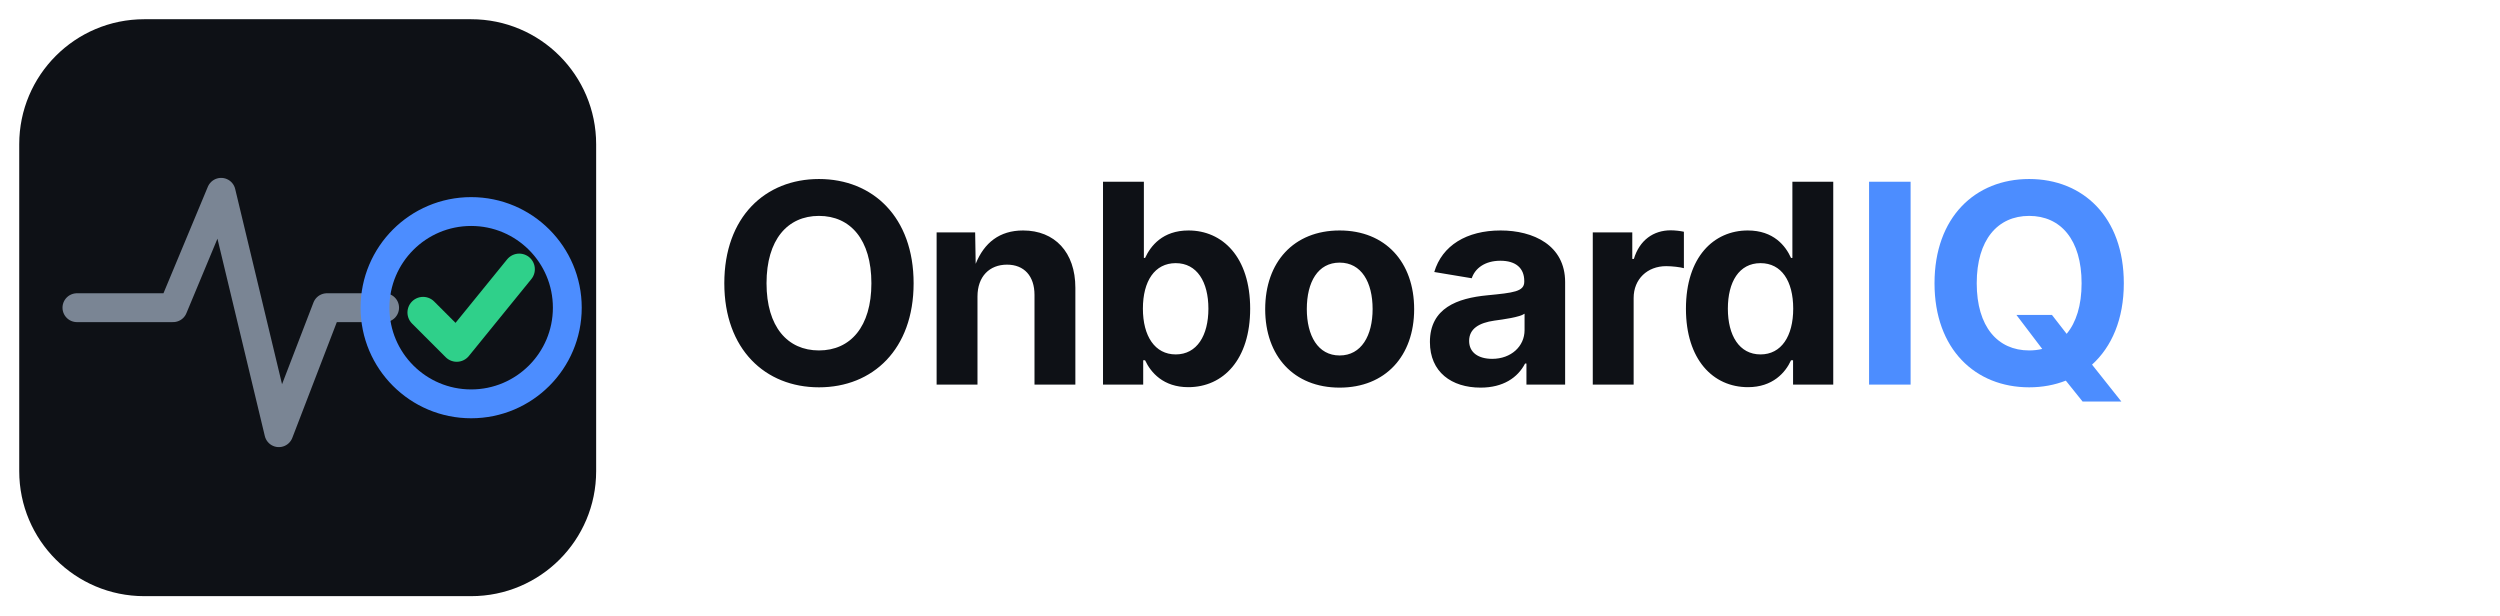
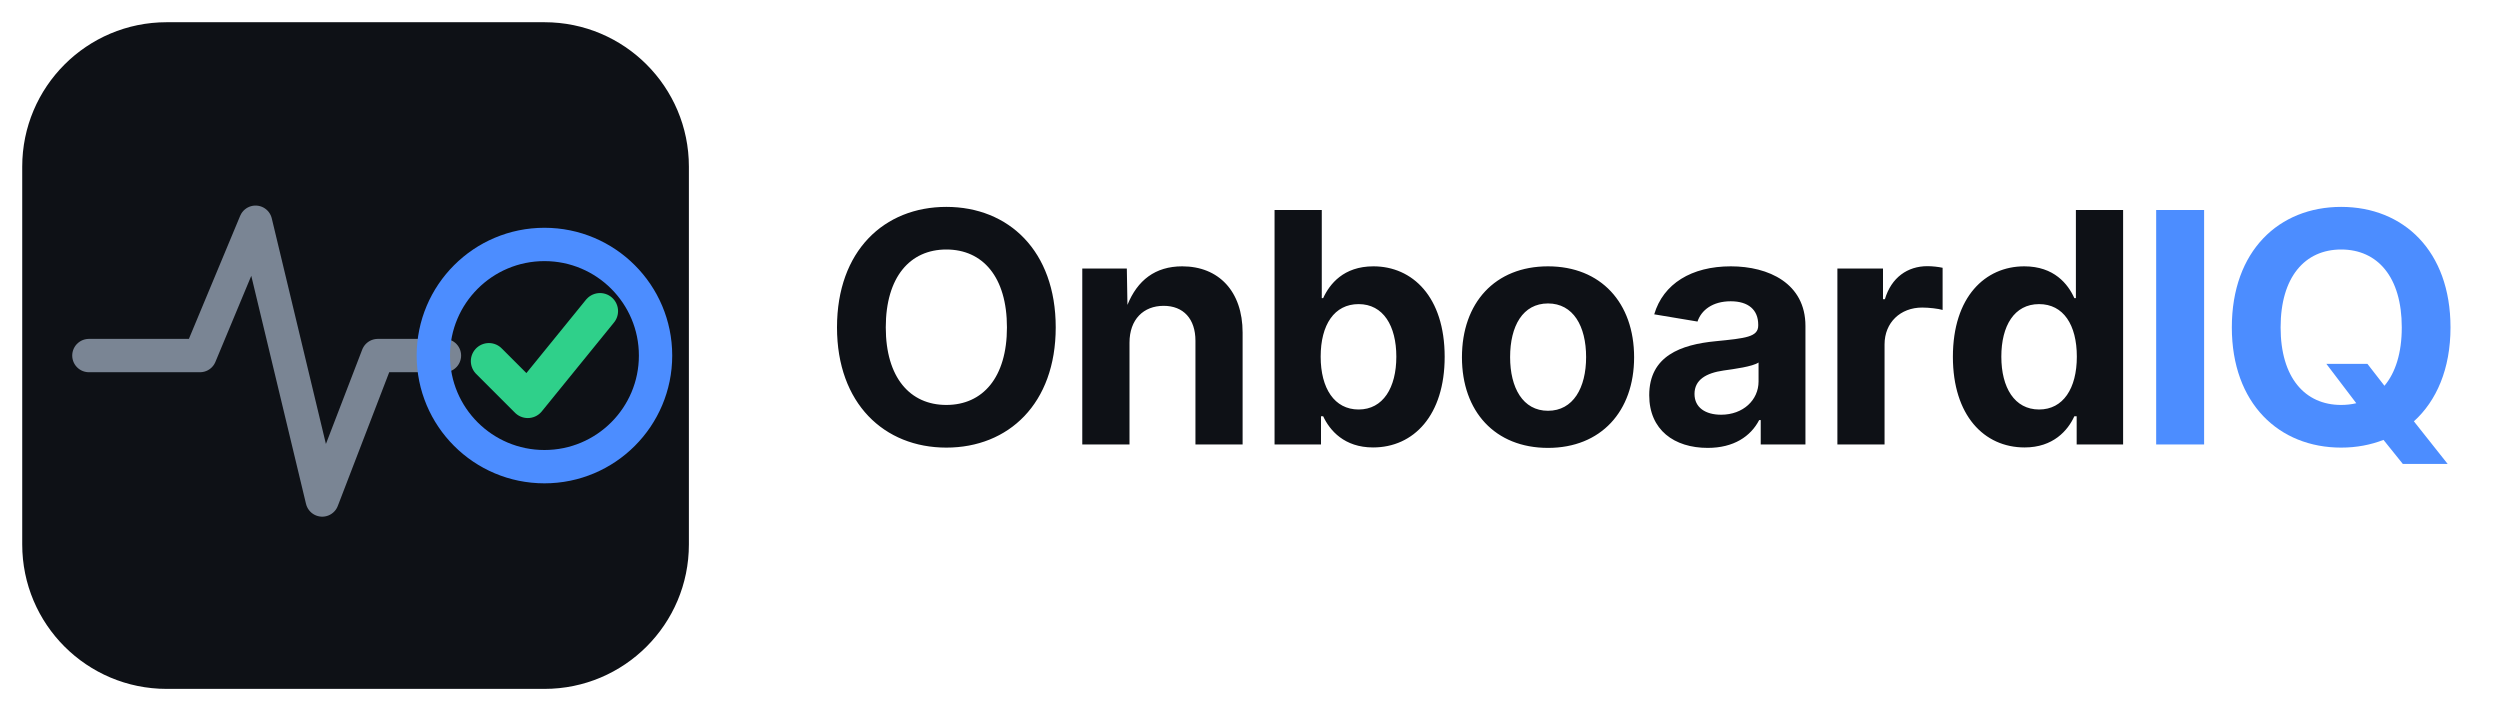
- <svg xmlns="http://www.w3.org/2000/svg" viewBox="0 0 520 128" role="img" aria-label="OnboardIQ">
+ <svg xmlns="http://www.w3.org/2000/svg" viewBox="0 0 450 128" role="img" aria-label="OnboardIQ">
  <rect x="4" y="4" width="120" height="120" rx="26" fill="#0E1116" />
  <path d="M16 64 H36 L46 40 L58 90 L68 64 H80" fill="none" stroke="#7A8594" stroke-width="6" stroke-linecap="round" stroke-linejoin="round" />
  <circle cx="98" cy="64" r="20" fill="none" stroke="#4C8DFF" stroke-width="6" />
  <path d="M88 65 L95 72 L108 56" fill="none" stroke="#2FD08A" stroke-width="6.5" stroke-linecap="round" stroke-linejoin="round" />
-   <text x="148" y="80" font-family="Geist, Inter, 'Segoe UI', Helvetica, Arial, sans-serif" font-size="58" font-weight="700" letter-spacing="-1.5" fill="#0E1116">Onboard<tspan fill="#4C8DFF">IQ</tspan>
-   </text>
+   <path fill="#0E1116" d="M170.34 80.57C181.53 80.57 190.03 72.67 190.03 58.93C190.03 45.14 181.53 37.24 170.34 37.24C159.16 37.24 150.66 45.14 150.66 58.93C150.66 72.64 159.16 80.57 170.34 80.57ZM170.34 72.89C163.8 72.89 159.44 67.96 159.44 58.93C159.44 49.87 163.8 44.91 170.34 44.91C176.89 44.91 181.25 49.84 181.25 58.93C181.25 67.96 176.89 72.89 170.34 72.89Z M203.31 61.68C203.31 57.49 205.83 55.05 209.46 55.05C213.02 55.05 215.18 57.4 215.18 61.34V80H223.67V59.86C223.67 52.44 219.37 47.94 212.8 47.94C207.93 47.94 204.73 50.46 202.94 54.88L202.83 48.34H194.81V80H203.31Z M247.15 80.54C254.46 80.54 260.04 74.76 260.04 64.23C260.04 53.41 254.23 47.94 247.21 47.94C241.83 47.94 239.33 51.14 238.17 53.66H237.92V37.8H229.42V80H237.78V74.93H238.17C239.36 77.48 241.97 80.54 247.15 80.54ZM244.55 73.71C240.21 73.71 237.72 69.92 237.72 64.2C237.72 58.45 240.18 54.74 244.55 54.74C248.99 54.74 251.34 58.65 251.34 64.2C251.34 69.78 248.96 73.71 244.55 73.71Z M278.64 80.62C288.16 80.62 294.14 74.05 294.14 64.31C294.14 54.51 288.16 47.94 278.64 47.94C269.1 47.94 263.15 54.51 263.15 64.31C263.15 74.05 269.1 80.62 278.64 80.62ZM278.64 73.94C274.11 73.94 271.82 69.8 271.82 64.28C271.82 58.67 274.11 54.62 278.64 54.62C283.18 54.62 285.5 58.7 285.5 64.28C285.5 69.8 283.18 73.94 278.64 73.94Z M307.39 80.62C312.06 80.62 315.12 78.56 316.65 75.61H316.93V80H324.98V58.67C324.98 51 318.35 47.94 311.55 47.94C304.47 47.94 299.38 51.08 297.76 56.58L305.55 57.88C306.23 55.84 308.24 54.23 311.53 54.23C314.7 54.23 316.48 55.76 316.48 58.45V58.59C316.48 60.66 314.24 60.88 308.81 61.42C302.58 62.02 296.86 64.06 296.86 71.14C296.86 77.39 301.36 80.62 307.39 80.62ZM309.8 74.65C306.99 74.65 305.01 73.37 305.01 70.91C305.01 68.36 307.11 67.14 310.25 66.69C312.12 66.43 315.49 65.98 316.54 65.25V68.67C316.54 72.01 313.76 74.65 309.8 74.65Z M330.73 80H339.22V61.99C339.22 58.05 342.08 55.36 345.99 55.36C347.24 55.36 348.91 55.56 349.67 55.79V48.2C348.91 48.03 347.8 47.91 346.93 47.91C343.36 47.91 340.44 49.95 339.28 53.86H338.94V48.34H330.73Z M364.43 80.54C369.58 80.54 372.22 77.48 373.38 74.93H373.8V80H382.16V37.8H373.66V53.66H373.38C372.25 51.14 369.75 47.94 364.37 47.94C357.35 47.94 351.52 53.41 351.52 64.23C351.52 74.76 357.12 80.54 364.43 80.54ZM367.04 73.71C362.62 73.71 360.24 69.78 360.24 64.2C360.24 58.65 362.56 54.74 367.04 54.74C371.4 54.74 373.83 58.45 373.83 64.2C373.83 69.92 371.37 73.71 367.04 73.71Z" />
+   <path fill="#4C8DFF" d="M396.74 37.8H388.11V80H396.74Z M421.41 80.57C424.16 80.57 426.71 80.08 429.03 79.18L432.51 83.51H440.58L434.5 75.84C438.57 72.16 441.09 66.41 441.09 58.93C441.09 45.14 432.6 37.24 421.41 37.24C410.23 37.24 401.73 45.14 401.73 58.93C401.73 72.64 410.23 80.57 421.41 80.57ZM418.75 65.5 424.13 72.58C423.28 72.78 422.38 72.89 421.41 72.89C414.87 72.89 410.51 67.96 410.51 58.93C410.51 49.87 414.87 44.91 421.41 44.91C427.95 44.91 432.32 49.84 432.32 58.93C432.32 63.55 431.18 67.09 429.2 69.44L426.14 65.5Z" />
</svg>
